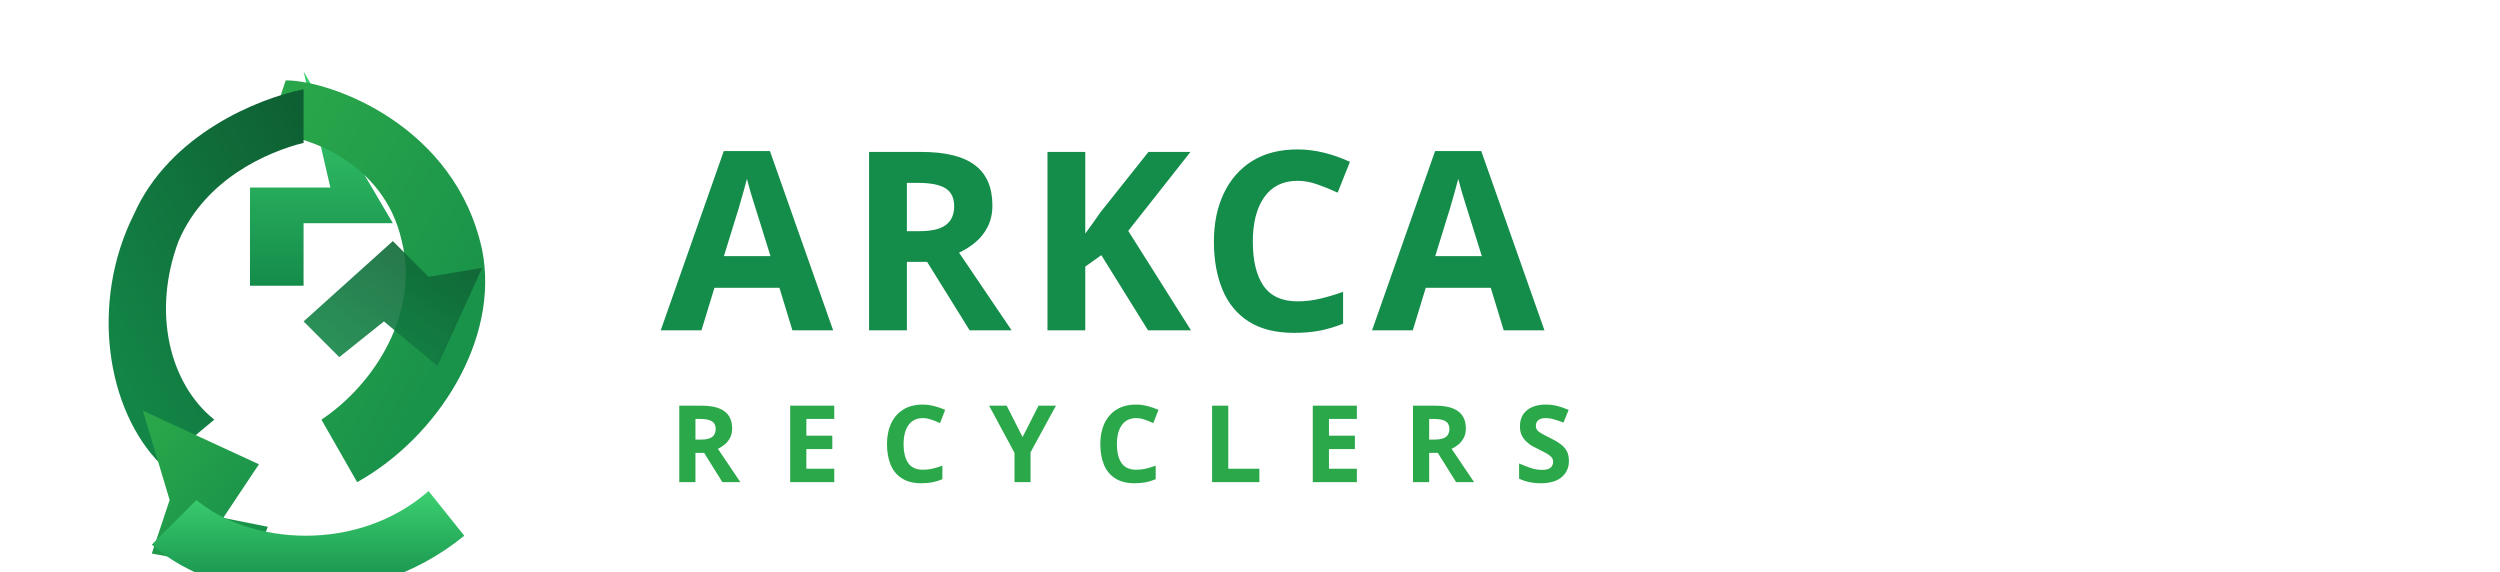
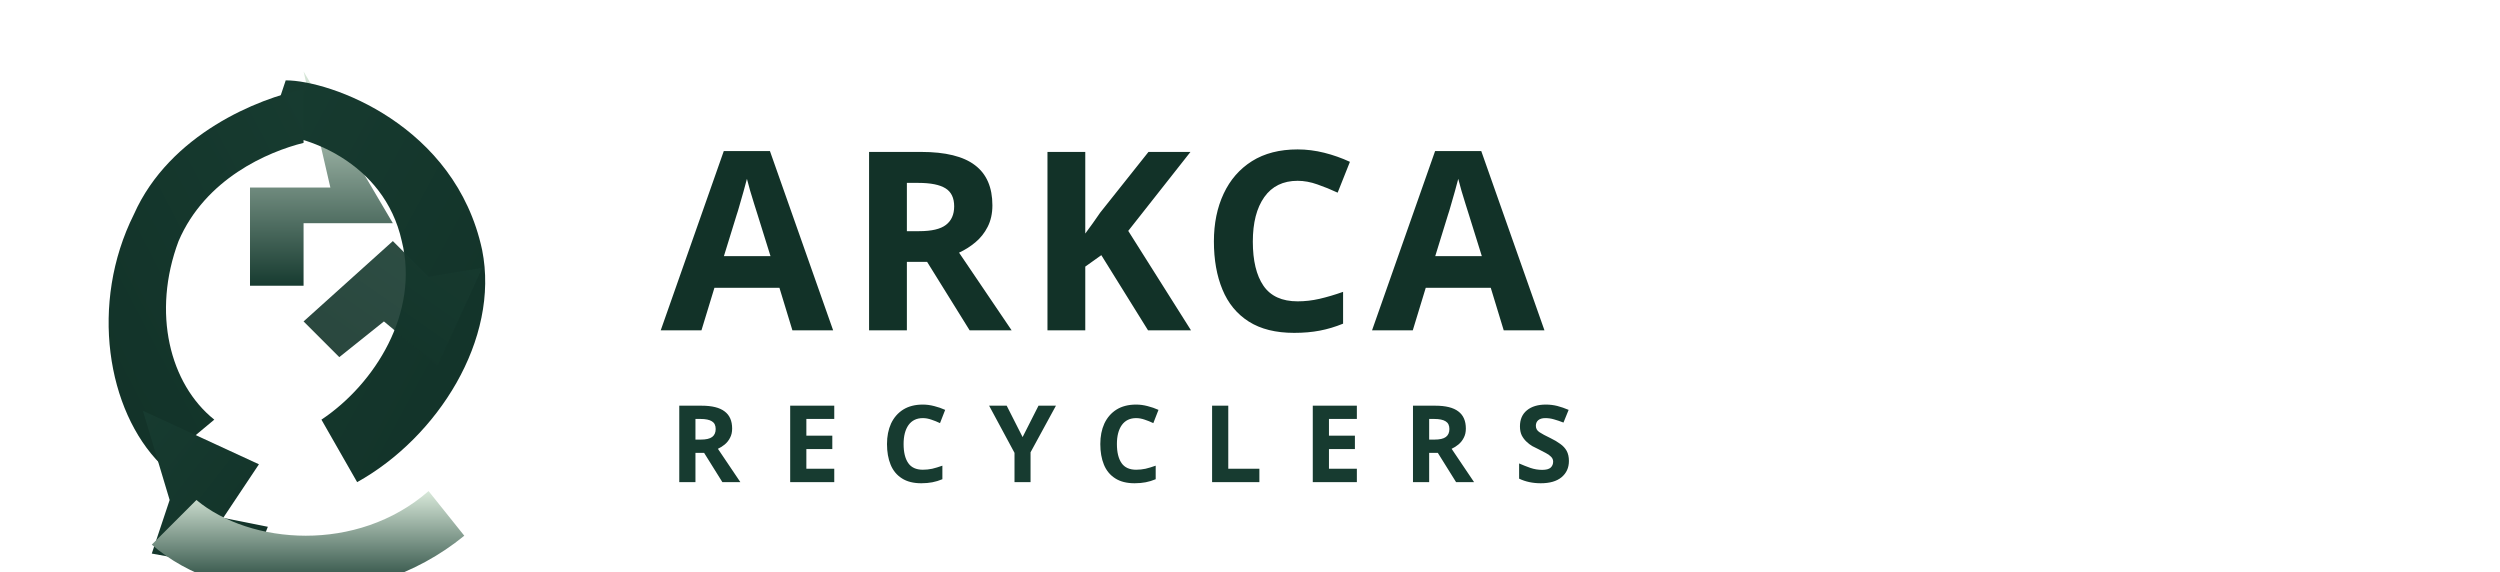
<svg xmlns="http://www.w3.org/2000/svg" viewBox="0 0 280 64" fill="none">
  <defs>
    <linearGradient id="arkca-g1" x1="0%" y1="0%" x2="100%" y2="100%">
-       <stop offset="0%" stop-color="#2BA84A" />
-       <stop offset="100%" stop-color="#148C4A" />
+       <stop offset="0%" stop-color="#173B30" />
+       <stop offset="100%" stop-color="#123228" />
    </linearGradient>
    <linearGradient id="arkca-g2" x1="0%" y1="100%" x2="100%" y2="0%">
-       <stop offset="0%" stop-color="#148C4A" />
-       <stop offset="100%" stop-color="#0E5E32" />
+       <stop offset="0%" stop-color="#123228" />
+       <stop offset="100%" stop-color="#173B30" />
    </linearGradient>
    <linearGradient id="arkca-g3" x1="50%" y1="0%" x2="50%" y2="100%">
-       <stop offset="0%" stop-color="#3CD070" />
-       <stop offset="100%" stop-color="#148C4A" />
+       <stop offset="0%" stop-color="#D9E9DA" />
+       <stop offset="100%" stop-color="#173B30" />
    </linearGradient>
  </defs>
  <g transform="translate(6, 4)">
    <path d="M 28 4 L 38 21 L 28 21 L 28 28 L 22 28 L 22 17 L 31 17 Z" fill="url(#arkca-g3)" />
    <path d="M 26 5 C 31 5, 45 10, 48 24 C 50 34, 43 45, 34 50 L 30 43 C 36 39, 41 31, 39 23 C 37 14, 28 11, 24 11 Z" fill="url(#arkca-g1)" />
    <path d="M 48 26 L 43 37 L 37 32 L 32 36 L 28 32 L 38 23 L 42 27 Z" fill="url(#arkca-g2)" opacity="0.9" />
    <path d="M 12 48 C 6 42, 4 30, 9 20 C 13 11, 23 7, 28 6 L 28 12 C 24 13, 17 16, 14 23 C 11 31, 13 39, 18 43 Z" fill="url(#arkca-g2)" />
    <path d="M 10 42 L 23 48 L 19 54 L 24 55 L 22 60 L 11 58 L 13 52 Z" fill="url(#arkca-g1)" />
    <path d="M 16 52 C 22 57, 34 58, 42 51 L 46 56 C 35 65, 19 64, 11 57 Z" fill="url(#arkca-g3)" />
  </g>
  <g transform="translate(74, 10)">
-     <text x="0" y="27" font-family="'Outfit', 'Plus Jakarta Sans', sans-serif" font-weight="900" font-size="28" letter-spacing="1.5" fill="#148C4A">
+     <text x="0" y="27" font-family="'Outfit', 'Plus Jakarta Sans', sans-serif" font-weight="900" font-size="28" letter-spacing="1.5" fill="#123228">
      ARKCA
    </text>
-     <text x="1" y="44" font-family="'Plus Jakarta Sans', sans-serif" font-weight="700" font-size="12" letter-spacing="4.5" fill="#2BA84A">
+     <text x="1" y="44" font-family="'Plus Jakarta Sans', sans-serif" font-weight="700" font-size="12" letter-spacing="4.5" fill="#173B30">
      RECYCLERS
    </text>
  </g>
</svg>
